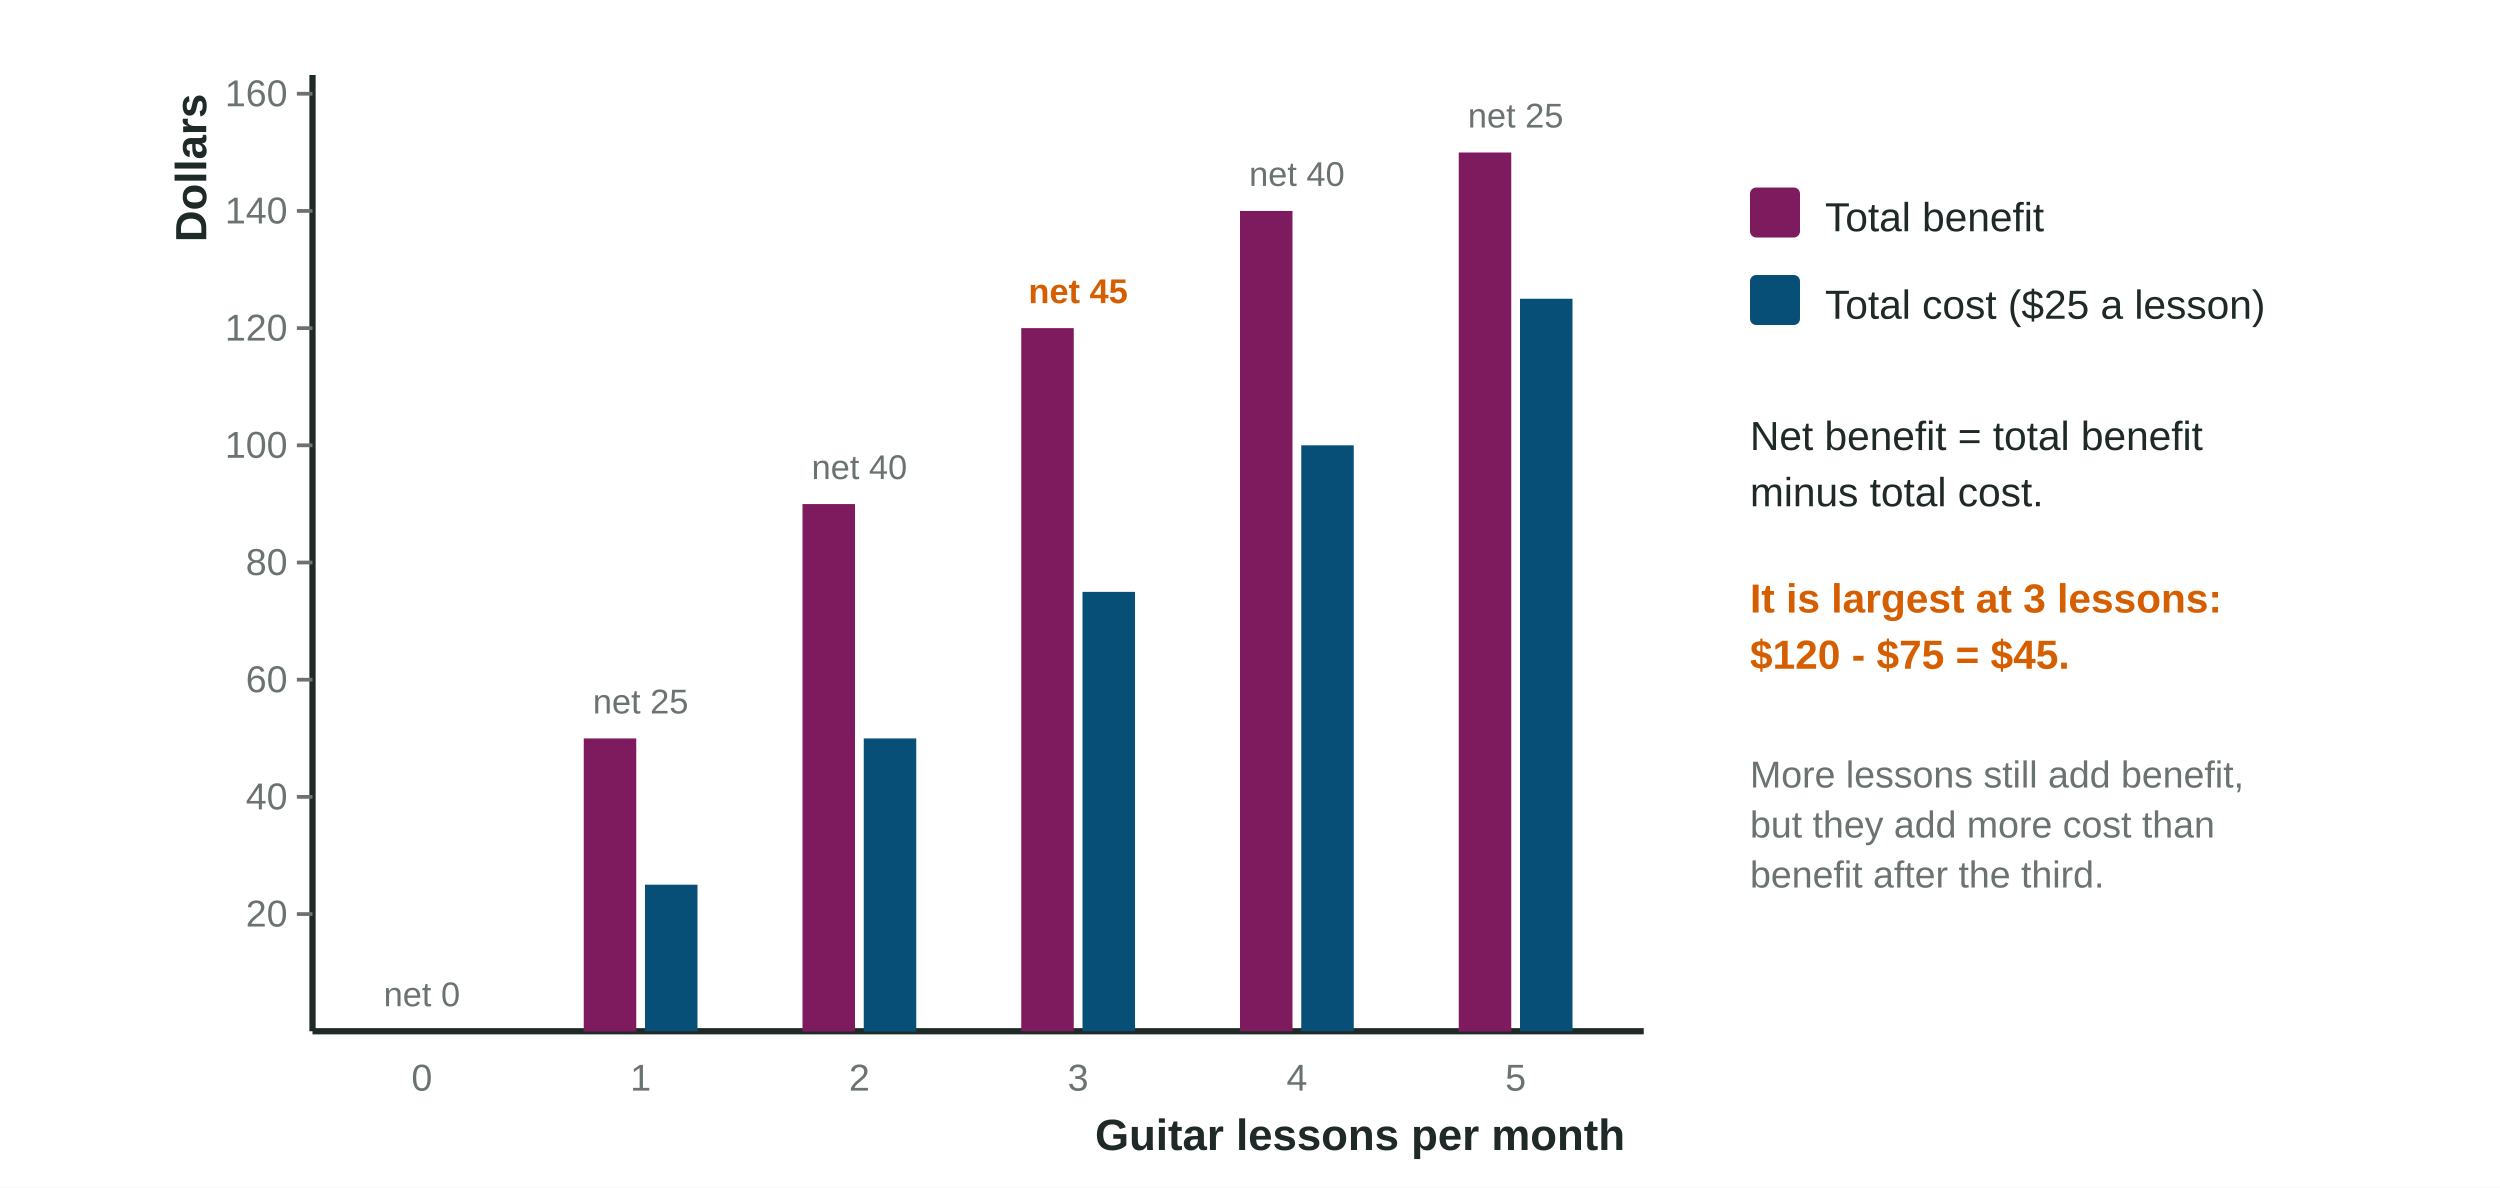
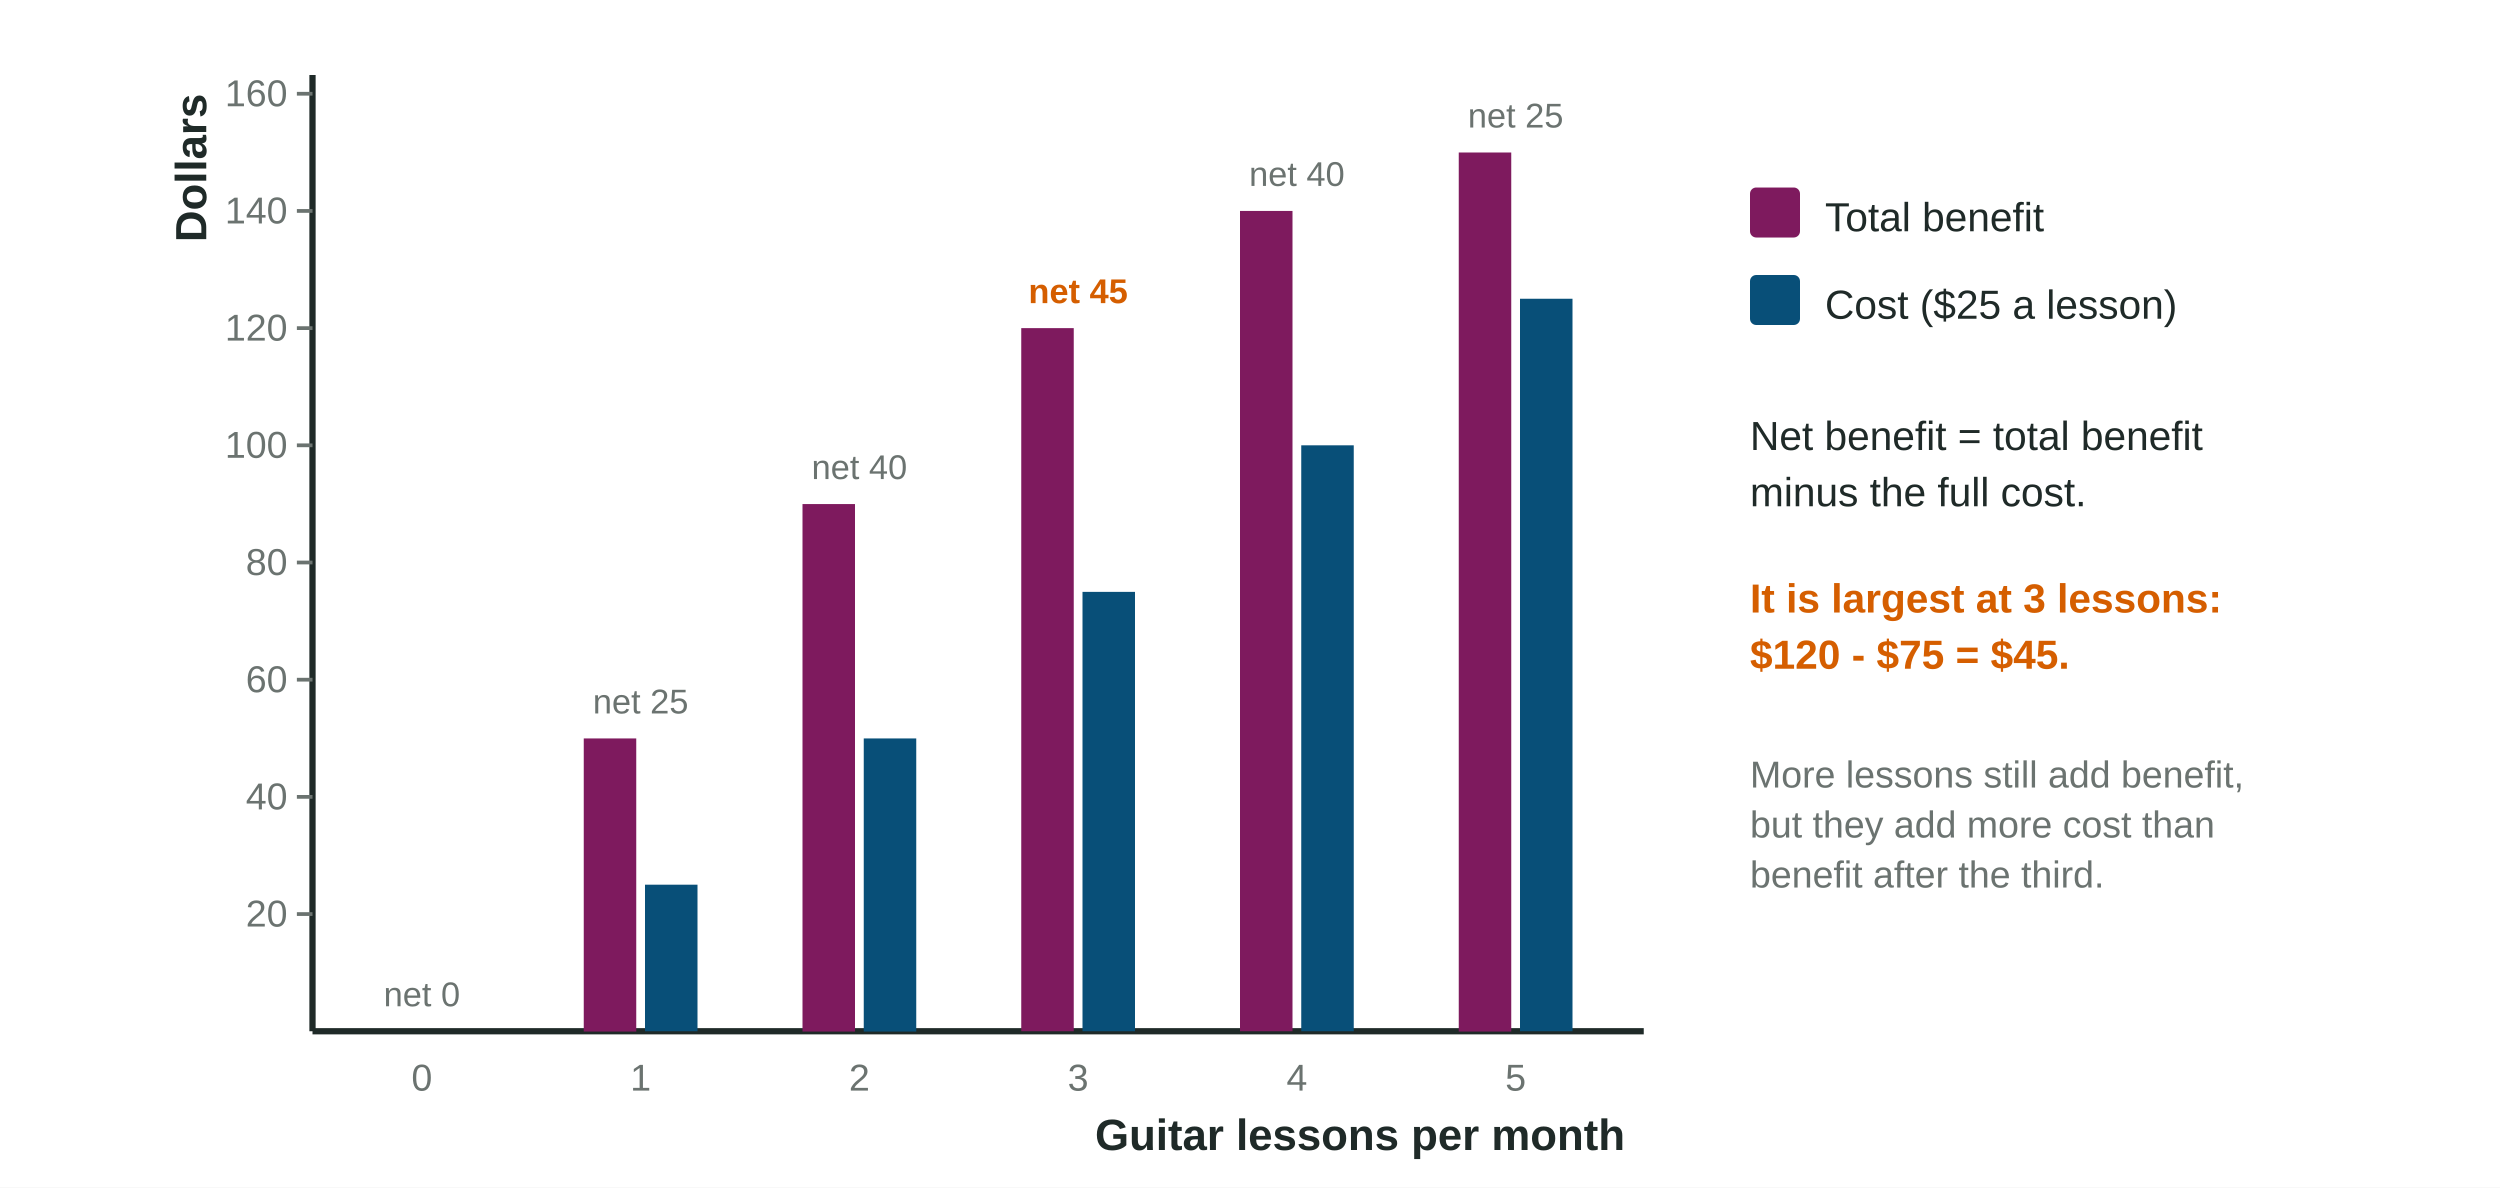
<svg xmlns="http://www.w3.org/2000/svg" viewBox="0 0 800 380" width="800" height="380" role="img" aria-labelledby="cost-benefit-net-t cost-benefit-net-d" font-family="Arial, Helvetica, sans-serif">
  <defs>
    <marker id="cost-benefit-net-ar" viewBox="0 0 10 10" refX="9" refY="5" markerWidth="7" markerHeight="7" orient="auto-start-reverse">
      <path d="M0,0 L10,5 L0,10 z" fill="#1F2A28" />
    </marker>
    <marker id="cost-benefit-net-arA" viewBox="0 0 10 10" refX="9" refY="5" markerWidth="7" markerHeight="7" orient="auto-start-reverse">
      <path d="M0,0 L10,5 L0,10 z" fill="#7E1A5E" />
    </marker>
    <marker id="cost-benefit-net-arV" viewBox="0 0 10 10" refX="9" refY="5" markerWidth="7" markerHeight="7" orient="auto-start-reverse">
      <path d="M0,0 L10,5 L0,10 z" fill="#D55E00" />
    </marker>
    <marker id="cost-benefit-net-arC" viewBox="0 0 10 10" refX="9" refY="5" markerWidth="7" markerHeight="7" orient="auto-start-reverse">
      <path d="M0,0 L10,5 L0,10 z" fill="#084F78" />
    </marker>
    <marker id="cost-benefit-net-arG" viewBox="0 0 10 10" refX="9" refY="5" markerWidth="7" markerHeight="7" orient="auto-start-reverse">
      <path d="M0,0 L10,5 L0,10 z" fill="#6B7370" />
    </marker>
  </defs>
  <rect width="800" height="380" fill="#FFFFFF" />
  <line x1="100" y1="24" x2="100" y2="330" stroke="#1F2A28" stroke-width="2" />
  <line x1="100" y1="330" x2="526" y2="330" stroke="#1F2A28" stroke-width="2" />
  <text x="520" y="368" font-size="14" fill="#1F2A28" text-anchor="end" font-weight="700">Guitar lessons per month</text>
  <text x="66" y="30" font-size="14" fill="#1F2A28" text-anchor="end" font-weight="700" transform="rotate(-90 66 30)">Dollars</text>
  <line x1="95" y1="292.5" x2="100" y2="292.5" stroke="#6B7370" stroke-width="1.2" />
  <text x="92" y="296.5" font-size="12" fill="#6B7370" text-anchor="end">20</text>
  <line x1="95" y1="255" x2="100" y2="255" stroke="#6B7370" stroke-width="1.2" />
  <text x="92" y="259" font-size="12" fill="#6B7370" text-anchor="end">40</text>
  <line x1="95" y1="217.5" x2="100" y2="217.5" stroke="#6B7370" stroke-width="1.2" />
  <text x="92" y="221.5" font-size="12" fill="#6B7370" text-anchor="end">60</text>
  <line x1="95" y1="180" x2="100" y2="180" stroke="#6B7370" stroke-width="1.2" />
  <text x="92" y="184" font-size="12" fill="#6B7370" text-anchor="end">80</text>
  <line x1="95" y1="142.5" x2="100" y2="142.5" stroke="#6B7370" stroke-width="1.2" />
  <text x="92" y="146.5" font-size="12" fill="#6B7370" text-anchor="end">100</text>
  <line x1="95" y1="105" x2="100" y2="105" stroke="#6B7370" stroke-width="1.2" />
  <text x="92" y="109" font-size="12" fill="#6B7370" text-anchor="end">120</text>
  <line x1="95" y1="67.5" x2="100" y2="67.5" stroke="#6B7370" stroke-width="1.2" />
  <text x="92" y="71.5" font-size="12" fill="#6B7370" text-anchor="end">140</text>
  <line x1="95" y1="30" x2="100" y2="30" stroke="#6B7370" stroke-width="1.2" />
  <text x="92" y="34" font-size="12" fill="#6B7370" text-anchor="end">160</text>
  <rect x="116.8" y="330" width="16.8" height="0" fill="#7E1A5E" />
  <rect x="136.4" y="330" width="16.8" height="0" fill="#084F78" />
  <text x="135" y="349" font-size="12" fill="#6B7370" text-anchor="middle">0</text>
  <text x="135" y="322" font-size="11" fill="#6B7370" text-anchor="middle">net 0</text>
  <rect x="186.8" y="236.3" width="16.8" height="93.8" fill="#7E1A5E" />
  <rect x="206.4" y="283.1" width="16.8" height="46.9" fill="#084F78" />
  <text x="205" y="349" font-size="12" fill="#6B7370" text-anchor="middle">1</text>
  <text x="205" y="228.3" font-size="11" fill="#6B7370" text-anchor="middle">net 25</text>
  <rect x="256.8" y="161.3" width="16.8" height="168.8" fill="#7E1A5E" />
  <rect x="276.4" y="236.3" width="16.8" height="93.8" fill="#084F78" />
  <text x="275" y="349" font-size="12" fill="#6B7370" text-anchor="middle">2</text>
  <text x="275" y="153.3" font-size="11" fill="#6B7370" text-anchor="middle">net 40</text>
  <rect x="326.8" y="105" width="16.8" height="225" fill="#7E1A5E" />
  <rect x="346.4" y="189.4" width="16.8" height="140.6" fill="#084F78" />
  <text x="345" y="349" font-size="12" fill="#6B7370" text-anchor="middle">3</text>
  <text x="345" y="97" font-size="11" fill="#D55E00" text-anchor="middle" font-weight="700">net 45</text>
  <rect x="396.8" y="67.5" width="16.8" height="262.5" fill="#7E1A5E" />
  <rect x="416.4" y="142.5" width="16.8" height="187.5" fill="#084F78" />
  <text x="415" y="349" font-size="12" fill="#6B7370" text-anchor="middle">4</text>
  <text x="415" y="59.5" font-size="11" fill="#6B7370" text-anchor="middle">net 40</text>
  <rect x="466.8" y="48.8" width="16.8" height="281.3" fill="#7E1A5E" />
  <rect x="486.4" y="95.6" width="16.8" height="234.4" fill="#084F78" />
  <text x="485" y="349" font-size="12" fill="#6B7370" text-anchor="middle">5</text>
  <text x="485" y="40.8" font-size="11" fill="#6B7370" text-anchor="middle">net 25</text>
  <rect x="560" y="60" width="16" height="16" rx="2" fill="#7E1A5E" stroke="none" stroke-width="1.6" />
  <text x="584" y="74" font-size="13" fill="#1F2A28">Total benefit</text>
  <rect x="560" y="88" width="16" height="16" rx="2" fill="#084F78" stroke="none" stroke-width="1.6" />
-   <text x="584" y="102" font-size="13" fill="#1F2A28">Total cost ($25 a lesson)</text>
+   <text x="584" y="102" font-size="13" fill="#1F2A28">Cost ($25 a lesson)</text>
  <text x="560" y="144" font-size="13" fill="#1F2A28">Net benefit = total benefit</text>
-   <text x="560" y="162" font-size="13" fill="#1F2A28">minus total cost.</text>
+   <text x="560" y="162" font-size="13" fill="#1F2A28">minus the full cost.</text>
  <text x="560" y="196" font-size="13" fill="#D55E00" font-weight="700">It is largest at 3 lessons:</text>
  <text x="560" y="214" font-size="13" fill="#D55E00" font-weight="700">$120 - $75 = $45.</text>
  <text x="560" y="252" font-size="12" fill="#6B7370">More lessons still add benefit,</text>
  <text x="560" y="268" font-size="12" fill="#6B7370">but they add more cost than</text>
  <text x="560" y="284" font-size="12" fill="#6B7370">benefit after the third.</text>
</svg>
